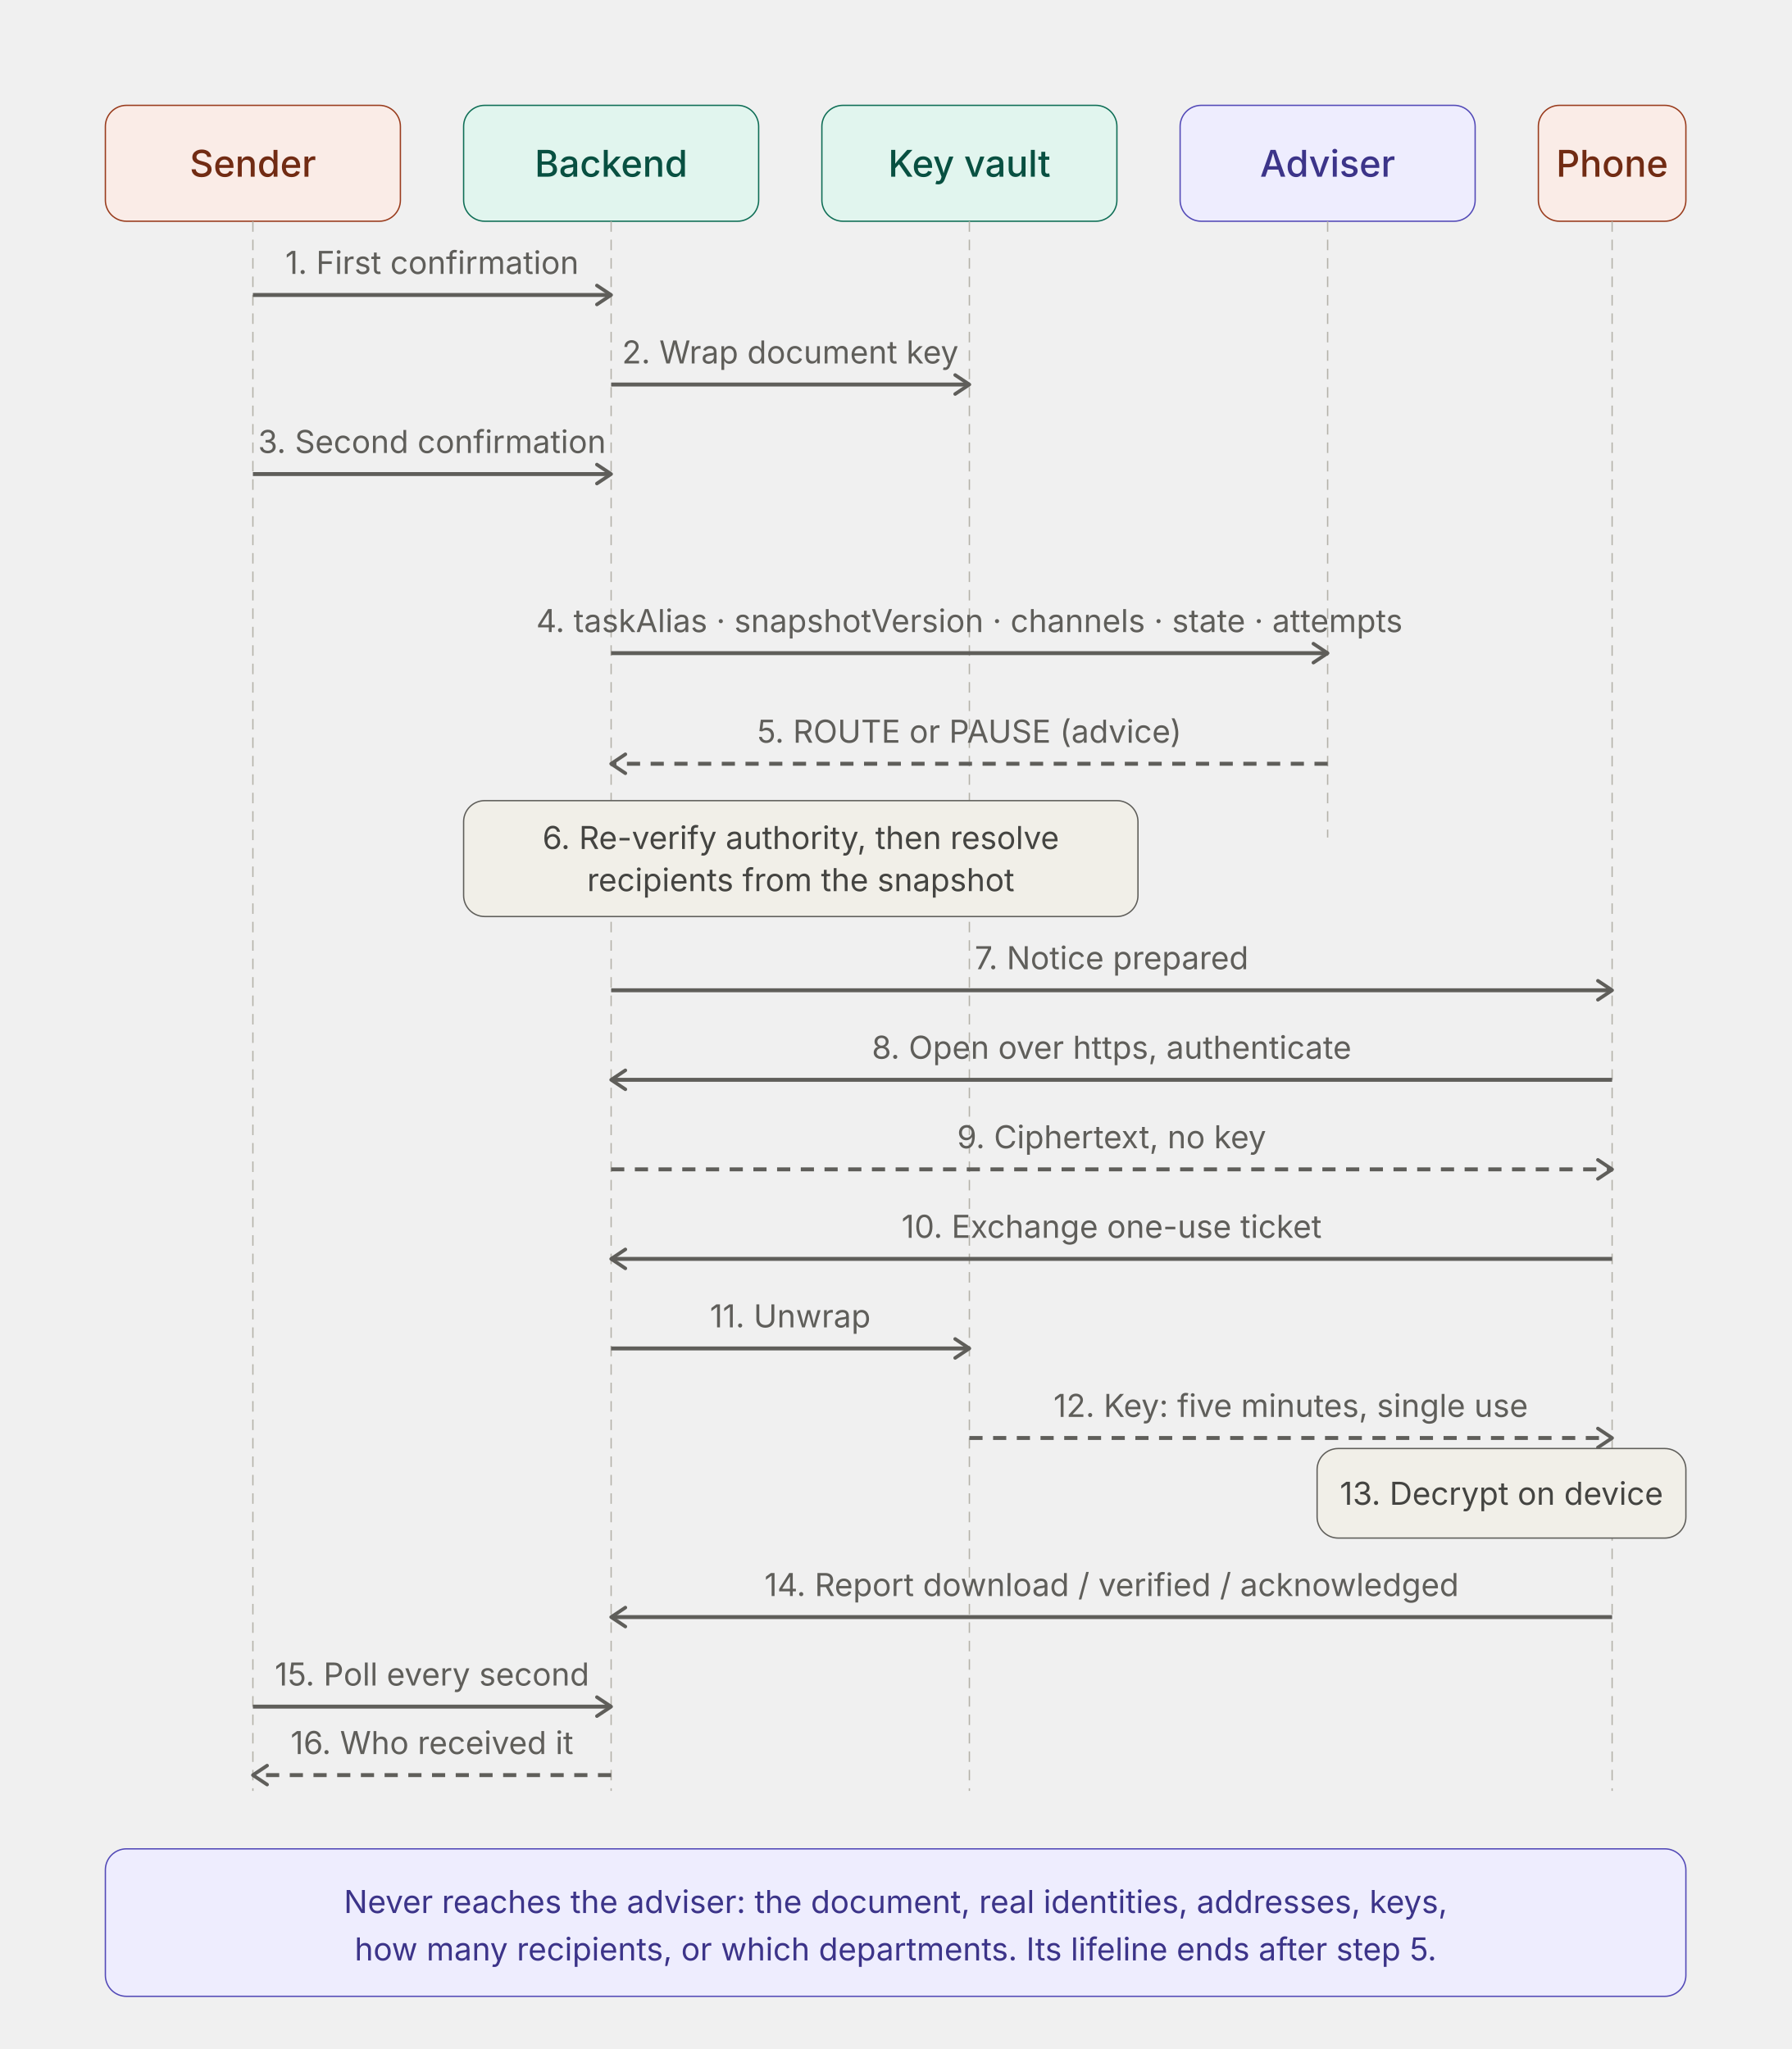
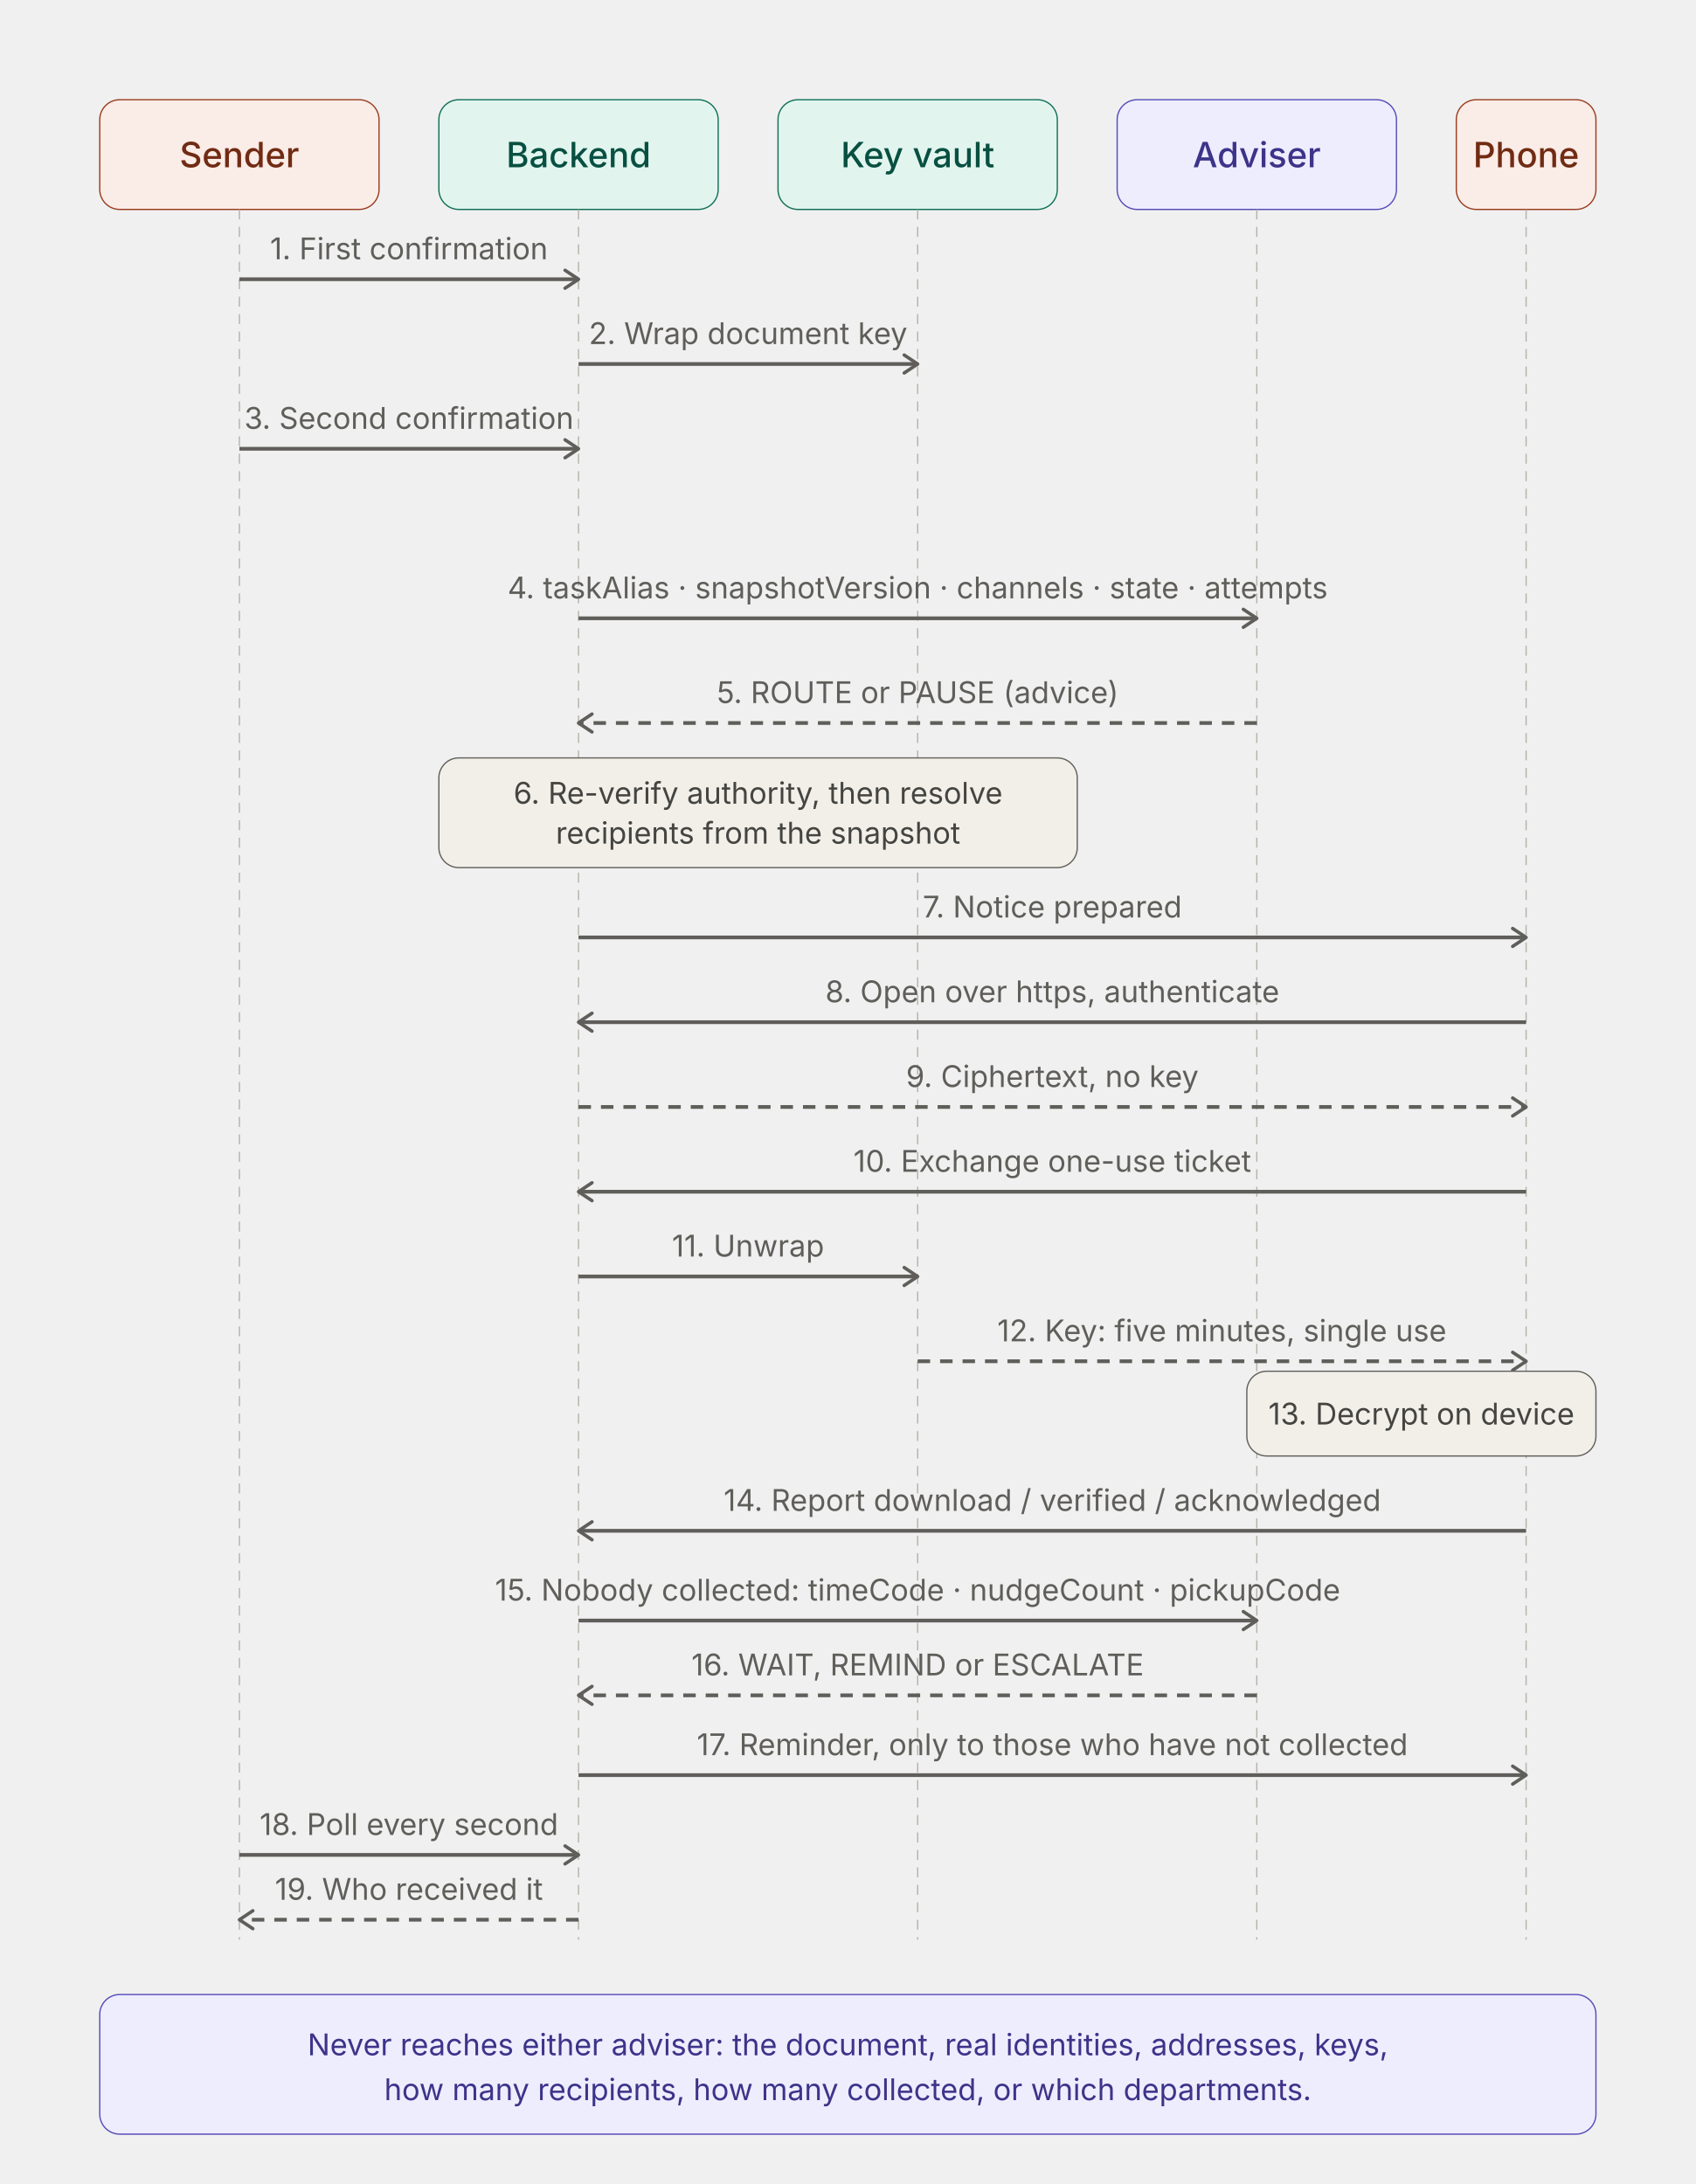
- <svg xmlns="http://www.w3.org/2000/svg" width="100%" viewBox="0 0 680 778" role="img">
+ <svg xmlns="http://www.w3.org/2000/svg" width="100%" viewBox="0 0 680 876" role="img">
  <style>
    text { font-family: -apple-system, "Helvetica Neue", Inter, system-ui, sans-serif; }
    .ts { font-size: 12px; fill: #5f5e5a; }
    .th { font-size: 14px; font-weight: 500; fill: #1a1a1a; }
    .box { fill: #ffffff; stroke: #888880; stroke-width: 0.5; }
    .arr { stroke: #5f5e5a; stroke-width: 1.5; fill: none; }
    .leader { stroke: #b4b2a9; stroke-width: 0.5; stroke-dasharray: 4 3; fill: none; }
    .c-teal   &gt; rect { fill: #E1F5EE; stroke: #0F6E56; } .c-teal   &gt; text { fill: #085041; }
    .c-coral  &gt; rect { fill: #FAECE7; stroke: #993C1D; } .c-coral  &gt; text { fill: #712B13; }
    .c-purple &gt; rect { fill: #EEEDFE; stroke: #534AB7; } .c-purple &gt; text { fill: #3C3489; }
    .c-gray   &gt; rect { fill: #F1EFE8; stroke: #5F5E5A; } .c-gray   &gt; text { fill: #444441; }
    .c-amber  &gt; rect { fill: #FAEEDA; stroke: #854F0B; } .c-amber  &gt; text { fill: #633806; }
    .c-red    &gt; rect { fill: #FCEBEB; stroke: #A32D2D; } .c-red    &gt; text { fill: #791F1F; }
  </style>
  <defs>
    <marker id="a" viewBox="0 0 10 10" refX="8" refY="5" markerWidth="6" markerHeight="6" orient="auto-start-reverse">
      <path d="M2 1L8 5L2 9" fill="none" stroke="context-stroke" stroke-width="1.5" stroke-linecap="round" stroke-linejoin="round" />
    </marker>
  </defs>
  <g class="c-coral">
    <rect x="40" y="40" width="112" height="44" rx="8" stroke-width="0.5" />
    <text class="th" x="96" y="62" text-anchor="middle" dominant-baseline="central">Sender</text>
  </g>
  <g class="c-teal">
    <rect x="176" y="40" width="112" height="44" rx="8" stroke-width="0.5" />
    <text class="th" x="232" y="62" text-anchor="middle" dominant-baseline="central">Backend</text>
  </g>
  <g class="c-teal">
    <rect x="312" y="40" width="112" height="44" rx="8" stroke-width="0.5" />
    <text class="th" x="368" y="62" text-anchor="middle" dominant-baseline="central">Key vault</text>
  </g>
  <g class="c-purple">
    <rect x="448" y="40" width="112" height="44" rx="8" stroke-width="0.5" />
    <text class="th" x="504" y="62" text-anchor="middle" dominant-baseline="central">Adviser</text>
  </g>
  <g class="c-coral">
    <rect x="584" y="40" width="56" height="44" rx="8" stroke-width="0.5" />
    <text class="th" x="612" y="62" text-anchor="middle" dominant-baseline="central">Phone</text>
  </g>
-   <line x1="96" y1="84" x2="96" y2="680" class="leader" />
-   <line x1="232" y1="84" x2="232" y2="680" class="leader" />
-   <line x1="368" y1="84" x2="368" y2="680" class="leader" />
-   <line x1="504" y1="84" x2="504" y2="318" class="leader" />
-   <line x1="612" y1="84" x2="612" y2="680" class="leader" />
+   <line x1="96" y1="84" x2="96" y2="778" class="leader" />
+   <line x1="232" y1="84" x2="232" y2="778" class="leader" />
+   <line x1="368" y1="84" x2="368" y2="778" class="leader" />
+   <line x1="504" y1="84" x2="504" y2="778" class="leader" />
+   <line x1="612" y1="84" x2="612" y2="778" class="leader" />
  <line x1="96" y1="112" x2="232" y2="112" class="arr" marker-end="url(#a)" />
  <text class="ts" x="164" y="104" text-anchor="middle">1. First confirmation</text>
  <line x1="232" y1="146" x2="368" y2="146" class="arr" marker-end="url(#a)" />
  <text class="ts" x="300" y="138" text-anchor="middle">2. Wrap document key</text>
  <line x1="96" y1="180" x2="232" y2="180" class="arr" marker-end="url(#a)" />
  <text class="ts" x="164" y="172" text-anchor="middle">3. Second confirmation</text>
  <line x1="232" y1="248" x2="504" y2="248" class="arr" marker-end="url(#a)" />
  <text class="ts" x="368" y="240" text-anchor="middle">4. taskAlias · snapshotVersion · channels · state · attempts</text>
  <line x1="504" y1="290" x2="232" y2="290" class="arr" stroke-dasharray="5 4" marker-end="url(#a)" />
  <text class="ts" x="368" y="282" text-anchor="middle">5. ROUTE or PAUSE (advice)</text>
  <line x1="232" y1="376" x2="612" y2="376" class="arr" marker-end="url(#a)" />
  <text class="ts" x="422" y="368" text-anchor="middle">7. Notice prepared</text>
  <line x1="612" y1="410" x2="232" y2="410" class="arr" marker-end="url(#a)" />
  <text class="ts" x="422" y="402" text-anchor="middle">8. Open over https, authenticate</text>
  <line x1="232" y1="444" x2="612" y2="444" class="arr" stroke-dasharray="5 4" marker-end="url(#a)" />
  <text class="ts" x="422" y="436" text-anchor="middle">9. Ciphertext, no key</text>
  <line x1="612" y1="478" x2="232" y2="478" class="arr" marker-end="url(#a)" />
  <text class="ts" x="422" y="470" text-anchor="middle">10. Exchange one-use ticket</text>
  <line x1="232" y1="512" x2="368" y2="512" class="arr" marker-end="url(#a)" />
  <text class="ts" x="300" y="504" text-anchor="middle">11. Unwrap</text>
  <line x1="368" y1="546" x2="612" y2="546" class="arr" stroke-dasharray="5 4" marker-end="url(#a)" />
  <text class="ts" x="490" y="538" text-anchor="middle">12. Key: five minutes, single use</text>
  <line x1="612" y1="614" x2="232" y2="614" class="arr" marker-end="url(#a)" />
  <text class="ts" x="422" y="606" text-anchor="middle">14. Report download / verified / acknowledged</text>
-   <line x1="96" y1="648" x2="232" y2="648" class="arr" marker-end="url(#a)" />
-   <text class="ts" x="164" y="640" text-anchor="middle">15. Poll every second</text>
-   <line x1="232" y1="674" x2="96" y2="674" class="arr" stroke-dasharray="5 4" marker-end="url(#a)" />
-   <text class="ts" x="164" y="666" text-anchor="middle">16. Who received it</text>
+   <line x1="232" y1="650" x2="504" y2="650" class="arr" marker-end="url(#a)" />
+   <text class="ts" x="368" y="642" text-anchor="middle">15. Nobody collected: timeCode · nudgeCount · pickupCode</text>
+   <line x1="504" y1="680" x2="232" y2="680" class="arr" stroke-dasharray="5 4" marker-end="url(#a)" />
+   <text class="ts" x="368" y="672" text-anchor="middle">16. WAIT, REMIND or ESCALATE</text>
+   <line x1="232" y1="712" x2="612" y2="712" class="arr" marker-end="url(#a)" />
+   <text class="ts" x="422" y="704" text-anchor="middle">17. Reminder, only to those who have not collected</text>
+   <line x1="96" y1="744" x2="232" y2="744" class="arr" marker-end="url(#a)" />
+   <text class="ts" x="164" y="736" text-anchor="middle">18. Poll every second</text>
+   <line x1="232" y1="770" x2="96" y2="770" class="arr" stroke-dasharray="5 4" marker-end="url(#a)" />
+   <text class="ts" x="164" y="762" text-anchor="middle">19. Who received it</text>
  <g class="c-gray">
    <rect x="176" y="304" width="256" height="44" rx="8" stroke-width="0.5" />
    <text class="ts" x="304" y="318" text-anchor="middle" dominant-baseline="central">6. Re-verify authority, then resolve</text>
    <text class="ts" x="304" y="334" text-anchor="middle" dominant-baseline="central">recipients from the snapshot</text>
  </g>
  <g class="c-gray">
    <rect x="500" y="550" width="140" height="34" rx="8" stroke-width="0.5" />
    <text class="ts" x="570" y="567" text-anchor="middle" dominant-baseline="central">13. Decrypt on device</text>
  </g>
  <g class="c-purple">
-     <rect x="40" y="702" width="600" height="56" rx="8" stroke-width="0.5" />
-     <text class="ts" x="340" y="722" text-anchor="middle" dominant-baseline="central">Never reaches the adviser: the document, real identities, addresses, keys,</text>
-     <text class="ts" x="340" y="740" text-anchor="middle" dominant-baseline="central">how many recipients, or which departments. Its lifeline ends after step 5.</text>
+     <rect x="40" y="800" width="600" height="56" rx="8" stroke-width="0.5" />
+     <text class="ts" x="340" y="820" text-anchor="middle" dominant-baseline="central">Never reaches either adviser: the document, real identities, addresses, keys,</text>
+     <text class="ts" x="340" y="838" text-anchor="middle" dominant-baseline="central">how many recipients, how many collected, or which departments.</text>
  </g>
</svg>
